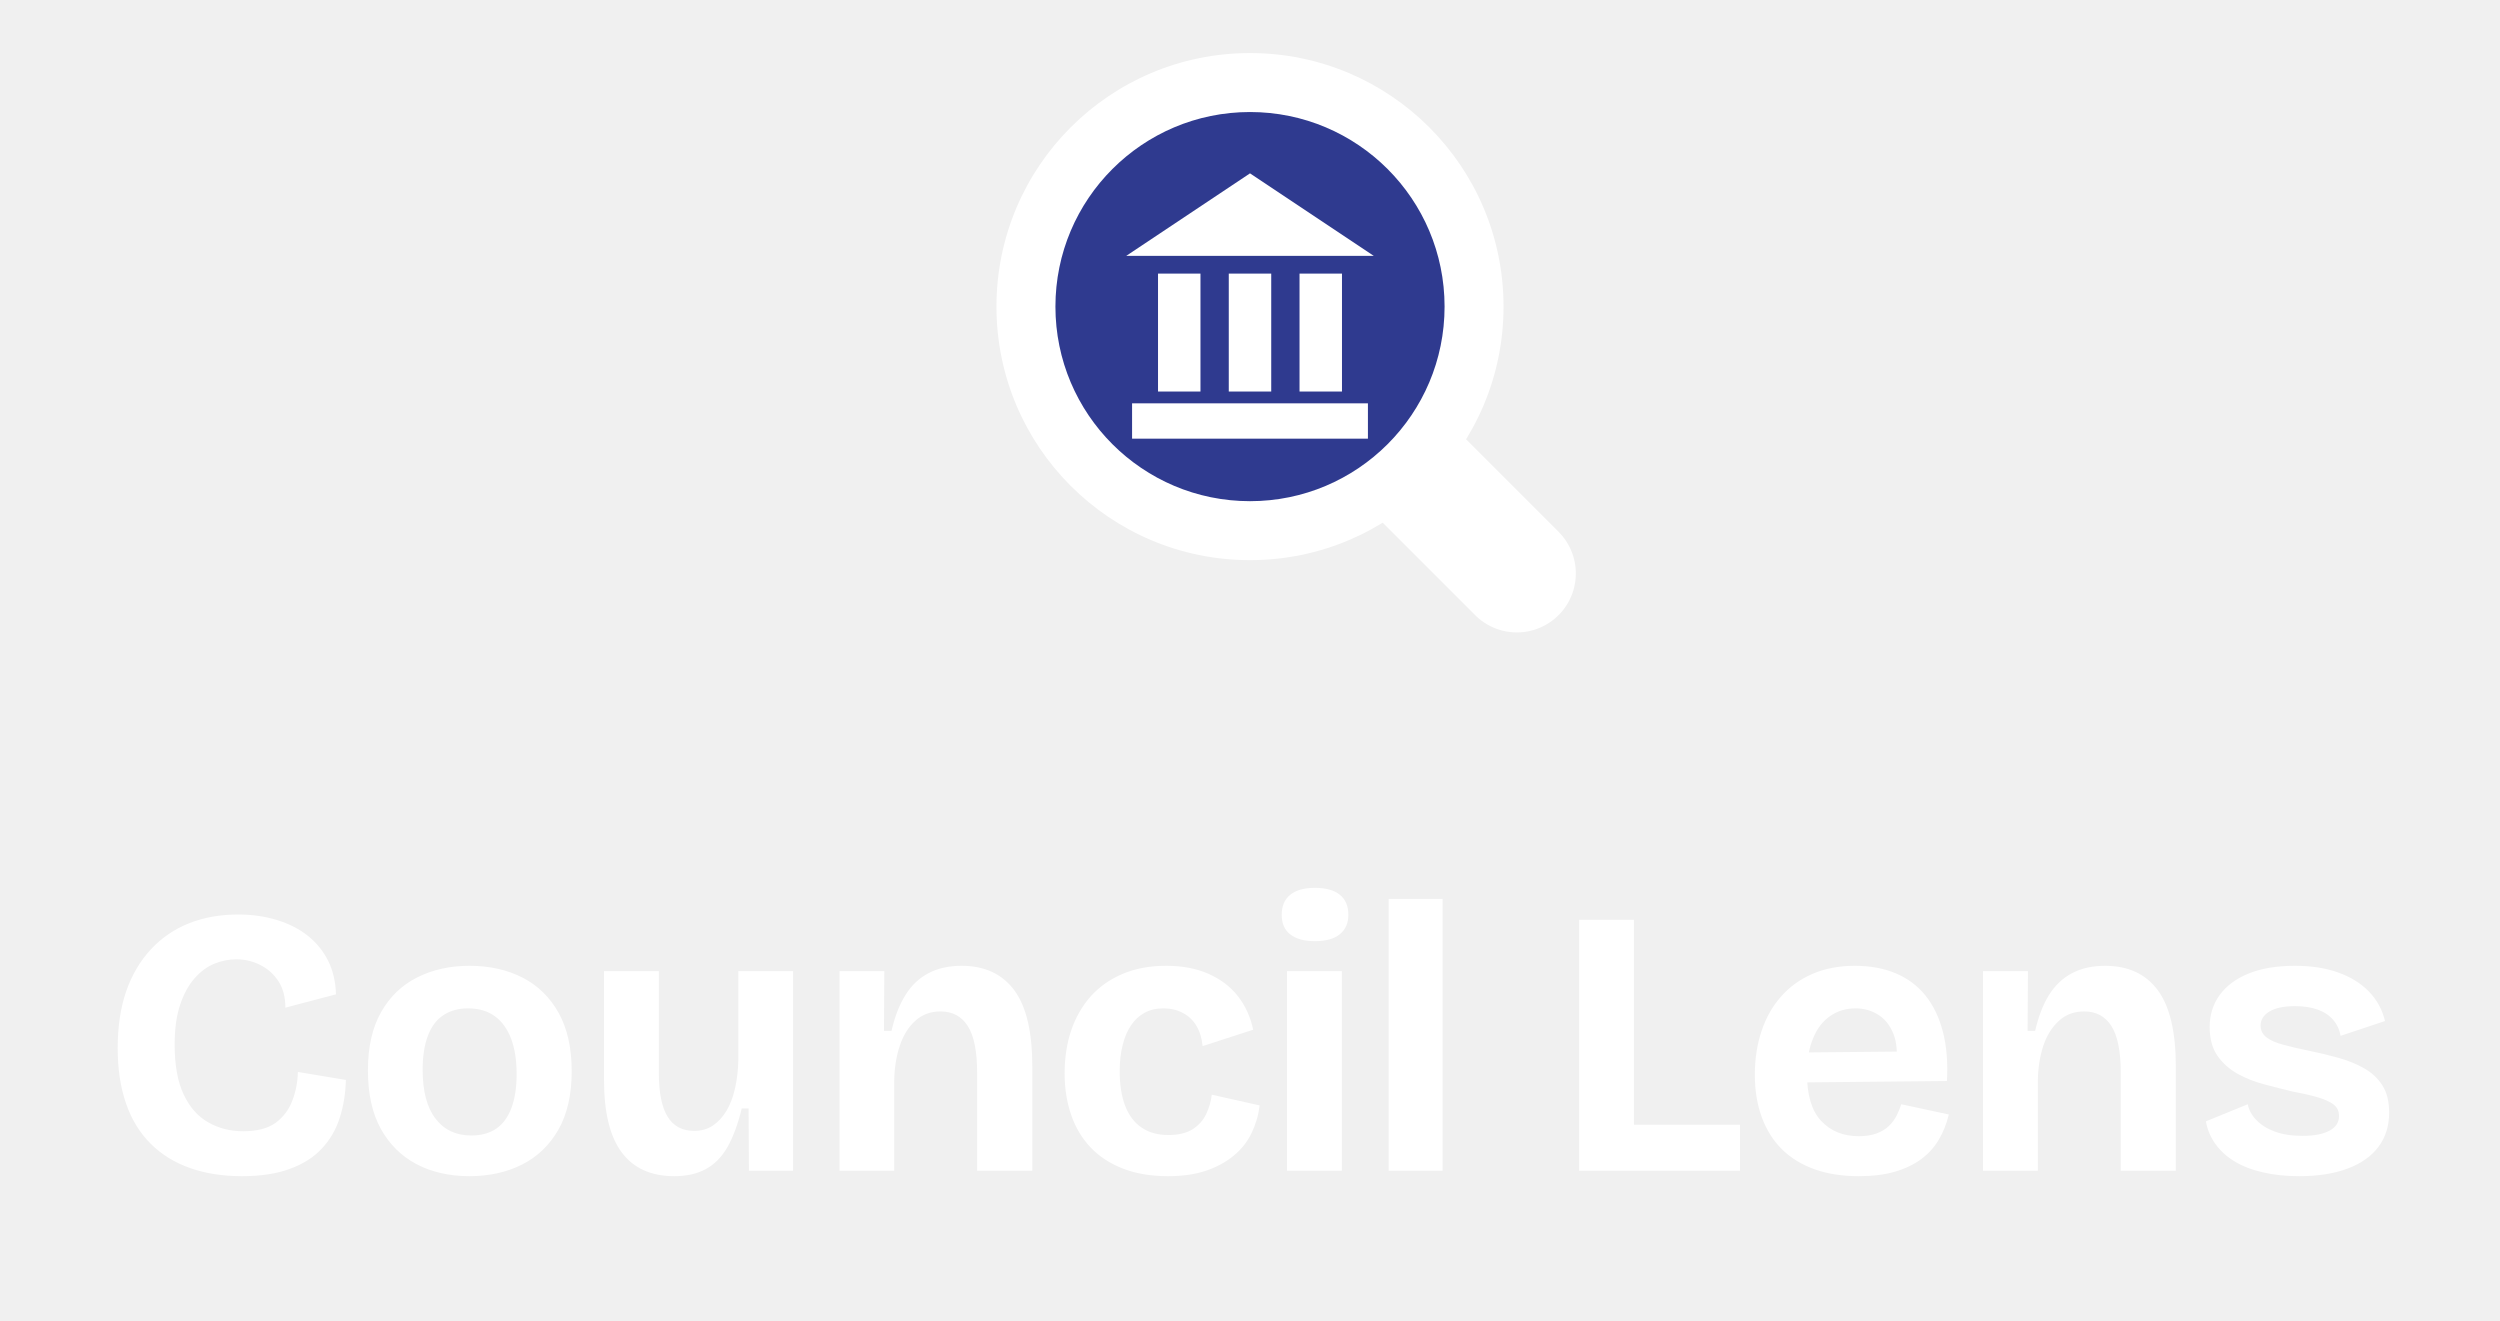
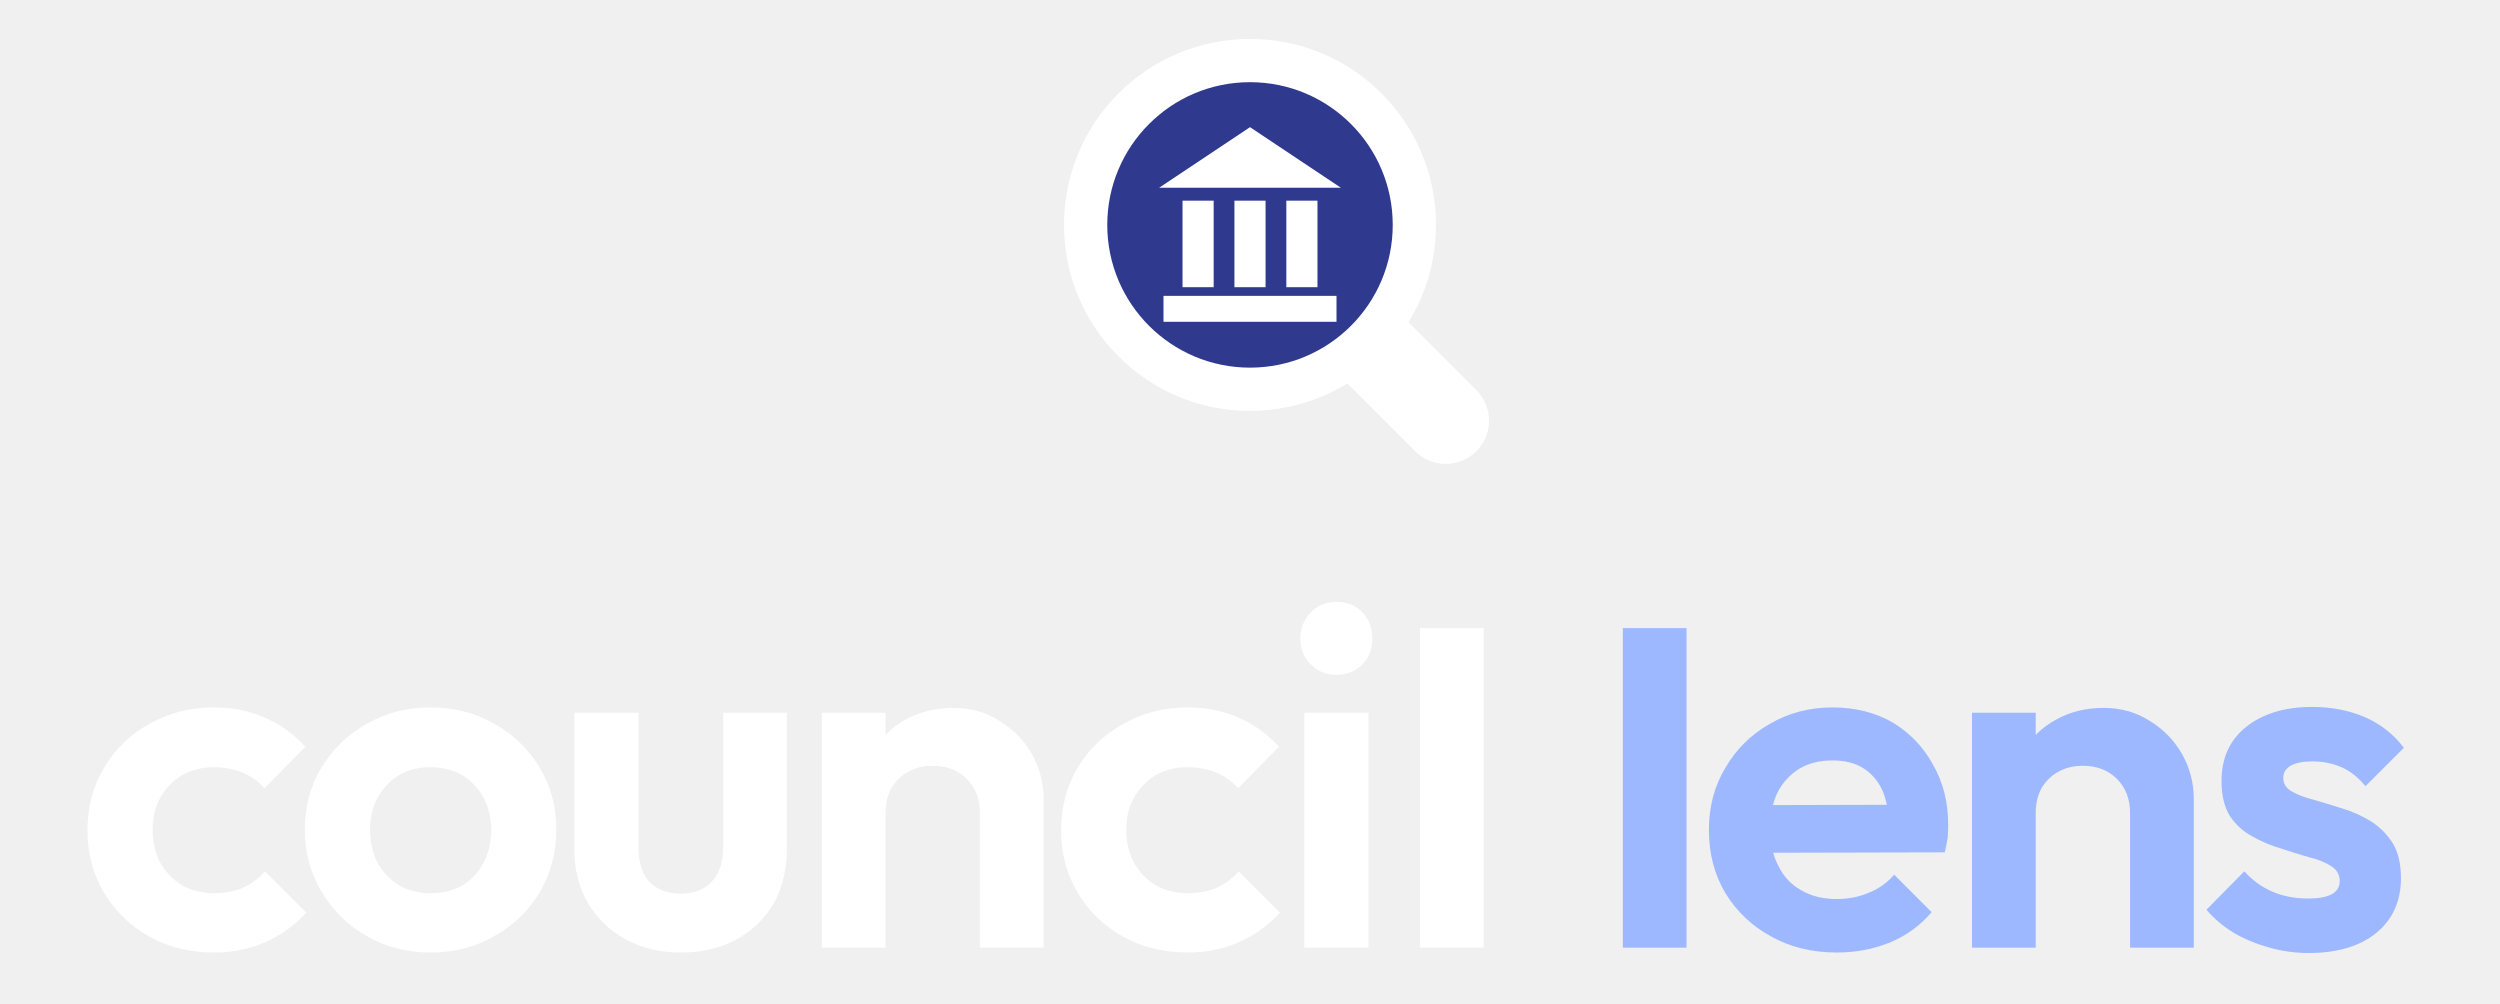
- <svg xmlns="http://www.w3.org/2000/svg" viewBox="0 0 212 112" width="212" height="112" role="img" aria-label="Council Lens">
-   <g transform="translate(80.00 0)">
+ <svg xmlns="http://www.w3.org/2000/svg" viewBox="0 0 289 116" width="289" height="116" role="img" aria-label="Council Lens">
+   <g transform="translate(118.5 0)">
    <path d="M36.96 36.96L48.63 48.63" stroke="#FFFFFF" stroke-width="10" stroke-linecap="round" />
    <circle cx="26" cy="26" r="21.5" fill="#FFFFFF" />
    <circle cx="26" cy="26" r="16.5" fill="#2F3A8F" />
    <path fill="#FFFFFF" transform="translate(0 2.2)" d="M26 12.5 36.5 19.5H15.5zM18.2 21h3.6v10h-3.6zM24.2 21h3.6v10h-3.6zM30.2 21h3.6v10h-3.6zM16 32h20v3H16z" />
  </g>
-   <path fill="#FFFFFF" d="M20.52 99.74L20.52 99.74Q18.04 99.74 16.09 99.04Q14.14 98.35 12.77 96.98Q11.39 95.61 10.69 93.58Q9.98 91.55 9.98 88.87L9.98 88.87Q9.98 86.16 10.70 84.06Q11.43 81.97 12.80 80.50Q14.17 79.03 16.04 78.29Q17.91 77.55 20.20 77.55L20.20 77.55Q21.97 77.55 23.49 78.02Q25.00 78.48 26.10 79.35Q27.20 80.23 27.83 81.48Q28.45 82.74 28.49 84.32L28.49 84.32L24.20 85.45Q24.20 84.10 23.60 83.19Q23.00 82.29 22.05 81.82Q21.10 81.35 20.04 81.35L20.04 81.35Q19.10 81.35 18.18 81.72Q17.26 82.10 16.51 82.95Q15.75 83.80 15.28 85.19Q14.81 86.58 14.81 88.58L14.81 88.58Q14.81 91.19 15.57 92.80Q16.33 94.42 17.65 95.17Q18.97 95.93 20.62 95.93L20.62 95.93Q22.39 95.93 23.38 95.21Q24.36 94.48 24.79 93.33Q25.23 92.19 25.26 90.90L25.26 90.90L29.33 91.58Q29.29 93.29 28.81 94.79Q28.33 96.29 27.29 97.40Q26.26 98.51 24.58 99.12Q22.91 99.74 20.52 99.74ZM39.81 99.74L39.81 99.74Q37.26 99.74 35.32 98.72Q33.39 97.70 32.29 95.72Q31.20 93.74 31.20 90.77L31.20 90.77Q31.20 87.80 32.31 85.84Q33.42 83.87 35.37 82.89Q37.32 81.90 39.81 81.90L39.81 81.90Q42.35 81.90 44.31 82.90Q46.26 83.90 47.37 85.89Q48.48 87.87 48.48 90.84L48.48 90.84Q48.48 93.83 47.34 95.82Q46.19 97.80 44.24 98.77Q42.29 99.74 39.81 99.74ZM39.97 96.29L39.97 96.29Q41.23 96.29 42.08 95.71Q42.94 95.12 43.37 93.95Q43.81 92.77 43.81 91.09L43.81 91.09Q43.81 89.32 43.34 88.08Q42.87 86.84 41.97 86.18Q41.06 85.51 39.68 85.51L39.68 85.51Q38.48 85.51 37.61 86.08Q36.74 86.64 36.29 87.82Q35.84 89.00 35.84 90.71L35.84 90.71Q35.84 93.45 36.94 94.87Q38.03 96.29 39.97 96.29ZM57.19 99.74L57.19 99.74Q54.22 99.74 52.72 97.72Q51.22 95.71 51.22 91.58L51.22 91.58L51.22 82.35L55.87 82.35L55.87 91.00Q55.87 93.48 56.61 94.69Q57.35 95.90 58.87 95.90L58.87 95.90Q59.77 95.90 60.45 95.45Q61.12 95.00 61.61 94.19Q62.09 93.38 62.33 92.29Q62.58 91.19 62.61 89.93L62.61 89.93L62.61 82.35L67.25 82.35L67.25 92.38L67.25 99.28L63.51 99.28L63.48 94.00L62.90 94.00Q62.41 96.00 61.69 97.27Q60.96 98.54 59.85 99.14Q58.74 99.74 57.19 99.74ZM75.83 99.28L71.19 99.28L71.19 89.03L71.19 82.35L74.99 82.35L74.96 87.42L75.60 87.42Q76.02 85.58 76.80 84.35Q77.57 83.13 78.75 82.52Q79.93 81.90 81.54 81.90L81.54 81.90Q84.47 81.90 86.01 83.97Q87.54 86.03 87.54 90.45L87.54 90.45L87.54 99.28L82.86 99.28L82.86 90.96Q82.86 88.26 82.07 87.01Q81.28 85.77 79.76 85.77L79.76 85.77Q78.47 85.77 77.60 86.58Q76.73 87.38 76.30 88.69Q75.86 90.00 75.83 91.61L75.83 91.61L75.83 99.28ZM99.05 99.74L99.05 99.74Q96.86 99.74 95.21 99.09Q93.57 98.45 92.47 97.29Q91.37 96.12 90.83 94.53Q90.28 92.93 90.28 91.03L90.28 91.03Q90.28 89.03 90.84 87.37Q91.41 85.71 92.50 84.48Q93.60 83.26 95.21 82.58Q96.82 81.90 98.89 81.90L98.89 81.90Q100.95 81.90 102.48 82.58Q104.02 83.26 104.97 84.47Q105.92 85.68 106.27 87.32L106.27 87.32L101.98 88.71Q101.89 87.71 101.45 86.98Q101.02 86.26 100.29 85.89Q99.57 85.51 98.66 85.51L98.66 85.51Q97.73 85.51 97.05 85.89Q96.37 86.26 95.91 86.95Q95.44 87.64 95.20 88.63Q94.95 89.61 94.95 90.84L94.95 90.84Q94.95 92.58 95.42 93.79Q95.89 95.00 96.81 95.62Q97.73 96.25 99.08 96.25L99.08 96.25Q100.37 96.25 101.15 95.75Q101.92 95.25 102.29 94.46Q102.66 93.67 102.76 92.83L102.76 92.83L106.82 93.74Q106.66 95.00 106.13 96.09Q105.60 97.19 104.63 97.99Q103.66 98.80 102.29 99.27Q100.92 99.74 99.05 99.74ZM113.79 99.28L109.14 99.28L109.14 82.35L113.79 82.35L113.79 99.28ZM111.50 79.81L111.50 79.81Q110.14 79.81 109.42 79.24Q108.69 78.68 108.69 77.58L108.69 77.58Q108.69 76.45 109.42 75.87Q110.14 75.29 111.50 75.29L111.50 75.29Q112.89 75.29 113.61 75.87Q114.34 76.45 114.34 77.58L114.34 77.58Q114.34 78.64 113.61 79.23Q112.89 79.81 111.50 79.81ZM122.33 99.28L117.76 99.28L117.76 76.23L122.33 76.23L122.33 99.28Z" />
-   <path fill="#FFFFFF" d="M138.56 99.28L133.91 99.28L133.91 78L138.56 78L138.56 99.28ZM147.55 99.28L134.88 99.28L134.88 95.38L147.55 95.38L147.55 99.28ZM157.62 99.74L157.62 99.74Q155.52 99.74 153.89 99.16Q152.26 98.58 151.13 97.48Q150.01 96.38 149.41 94.77Q148.81 93.16 148.81 91.13L148.81 91.13Q148.81 89.13 149.38 87.43Q149.94 85.74 151.04 84.50Q152.13 83.26 153.71 82.58Q155.29 81.90 157.29 81.90L157.29 81.90Q159.23 81.90 160.74 82.53Q162.26 83.16 163.28 84.42Q164.29 85.68 164.76 87.50Q165.23 89.32 165.10 91.67L165.10 91.67L151.81 91.80L151.81 89.26L162.42 89.16L160.78 90.45Q161.00 88.74 160.55 87.64Q160.10 86.55 159.24 86.03Q158.39 85.51 157.36 85.51L157.36 85.51Q156.13 85.51 155.20 86.16Q154.26 86.80 153.75 88.05Q153.23 89.29 153.23 91.03L153.23 91.03Q153.23 93.77 154.44 95.06Q155.65 96.35 157.62 96.35L157.62 96.35Q158.52 96.35 159.15 96.11Q159.78 95.87 160.18 95.48Q160.58 95.09 160.83 94.61Q161.07 94.13 161.23 93.64L161.23 93.64L165.26 94.51Q164.97 95.71 164.40 96.66Q163.84 97.61 162.91 98.30Q161.97 98.99 160.66 99.37Q159.36 99.74 157.62 99.74ZM172.81 99.28L168.16 99.28L168.16 89.03L168.16 82.35L171.97 82.35L171.94 87.42L172.58 87.42Q173.00 85.58 173.77 84.35Q174.55 83.13 175.72 82.52Q176.90 81.90 178.51 81.90L178.51 81.90Q181.45 81.90 182.98 83.97Q184.51 86.03 184.51 90.45L184.51 90.45L184.51 99.28L179.84 99.28L179.84 90.96Q179.84 88.26 179.05 87.01Q178.26 85.77 176.74 85.77L176.74 85.77Q175.45 85.77 174.58 86.58Q173.71 87.38 173.27 88.69Q172.84 90.00 172.81 91.61L172.81 91.61L172.81 99.28ZM194.96 99.74L194.96 99.74Q193.25 99.74 191.87 99.41Q190.48 99.09 189.48 98.48Q188.48 97.87 187.87 97.01Q187.25 96.16 187.06 95.09L187.06 95.09L190.61 93.64Q190.74 94.35 191.32 94.96Q191.90 95.58 192.88 95.95Q193.87 96.32 195.25 96.32L195.25 96.32Q196.74 96.32 197.54 95.88Q198.35 95.45 198.35 94.64L198.35 94.64Q198.35 94.03 197.90 93.67Q197.44 93.32 196.57 93.06Q195.70 92.80 194.48 92.58L194.48 92.58Q193.28 92.29 192.04 91.96Q190.80 91.64 189.75 91.06Q188.71 90.48 188.04 89.53Q187.38 88.58 187.38 87.09L187.38 87.09Q187.38 85.55 188.22 84.39Q189.06 83.22 190.67 82.56Q192.28 81.90 194.61 81.90L194.61 81.90Q196.70 81.90 198.28 82.47Q199.86 83.03 200.88 84.08Q201.90 85.13 202.25 86.58L202.25 86.58L198.48 87.84Q198.35 87.06 197.85 86.48Q197.35 85.90 196.53 85.61Q195.70 85.32 194.61 85.32L194.61 85.32Q193.22 85.32 192.46 85.77Q191.70 86.22 191.70 86.97L191.70 86.97Q191.70 87.58 192.20 87.97Q192.70 88.35 193.61 88.59Q194.51 88.84 195.74 89.09L195.74 89.09Q197.03 89.35 198.25 89.69Q199.48 90.03 200.46 90.58Q201.44 91.13 202.02 92.03Q202.60 92.93 202.60 94.35L202.60 94.35Q202.60 96.03 201.70 97.24Q200.80 98.45 199.09 99.09Q197.38 99.74 194.96 99.74Z" />
+   <g transform="translate(8.65 109.55) scale(0.5622)">
+     <path fill="#FFFFFF" d="M28.6 1L28.6 1Q21.2 1 15.3 -2.3Q9.4 -5.6 6 -11.3Q2.6 -17 2.6 -24.1L2.6 -24.1Q2.6 -31.3 6 -37Q9.4 -42.7 15.3 -46Q21.3 -49.4 28.6 -49.4L28.6 -49.4Q34.3 -49.4 39.1 -47.3Q43.9 -45.2 47.4 -41.3L47.4 -41.3L39 -32.8Q37.1 -34.9 34.5 -36Q31.8 -37.1 28.6 -37.1L28.6 -37.1Q25 -37.1 22.1 -35.5Q19.3 -33.8 17.6 -30.9Q16 -28.1 16 -24.2L16 -24.2Q16 -20.4 17.6 -17.4Q19.3 -14.5 22.1 -12.8Q25 -11.2 28.6 -11.2L28.6 -11.2Q31.9 -11.2 34.5 -12.3Q37.2 -13.5 39.1 -15.7L39.1 -15.7L47.6 -7.2Q43.9 -3.2 39.1 -1.1Q34.3 1 28.6 1ZM73.2 1L73.2 1Q65.9 1 60 -2.4Q54.2 -5.7 50.8 -11.4Q47.3 -17.2 47.3 -24.3L47.3 -24.3Q47.3 -31.4 50.7 -37Q54.1 -42.7 60 -46Q65.9 -49.4 73.1 -49.4L73.1 -49.4Q80.5 -49.4 86.3 -46Q92.2 -42.7 95.6 -37Q99 -31.4 99 -24.3L99 -24.3Q99 -17.2 95.6 -11.4Q92.2 -5.7 86.3 -2.4Q80.5 1 73.2 1ZM73.1 -11.2L73.1 -11.2Q76.8 -11.2 79.7 -12.8Q82.5 -14.5 84 -17.4Q85.6 -20.4 85.6 -24.2L85.6 -24.2Q85.6 -28 84 -30.9Q82.4 -33.8 79.6 -35.5Q76.8 -37.1 73.1 -37.1L73.1 -37.1Q69.5 -37.1 66.7 -35.5Q63.9 -33.8 62.3 -30.9Q60.7 -28 60.7 -24.2L60.7 -24.2Q60.7 -20.4 62.3 -17.4Q63.9 -14.5 66.7 -12.8Q69.5 -11.2 73.1 -11.2ZM124.6 1L124.6 1Q118.2 1 113.3 -1.7Q108.3 -4.4 105.5 -9.2Q102.7 -14 102.7 -20.3L102.7 -20.3L102.7 -48.3L115.9 -48.3L115.9 -20.6Q115.9 -17.6 116.9 -15.4Q117.9 -13.3 119.9 -12.2Q121.9 -11.1 124.6 -11.1L124.6 -11.1Q128.7 -11.1 131 -13.6Q133.3 -16.1 133.3 -20.6L133.3 -20.6L133.3 -48.3L146.4 -48.3L146.4 -20.3Q146.4 -13.9 143.7 -9.1Q140.9 -4.3 135.9 -1.6Q131 1 124.6 1ZM199.2 0L186.1 0L186.1 -27.7Q186.1 -32 183.4 -34.7Q180.7 -37.4 176.4 -37.4L176.4 -37.4Q173.6 -37.4 171.4 -36.2Q169.2 -35 167.9 -32.8Q166.7 -30.6 166.7 -27.7L166.7 -27.7L161.6 -30.3Q161.6 -36 164.1 -40.3Q166.5 -44.5 170.8 -46.9Q175.2 -49.3 180.7 -49.3L180.7 -49.3Q186 -49.3 190.2 -46.6Q194.4 -44 196.8 -39.8Q199.2 -35.5 199.2 -30.6L199.2 -30.6L199.2 0ZM166.7 0L153.6 0L153.6 -48.3L166.7 -48.3L166.7 0ZM228.8 1L228.8 1Q221.4 1 215.5 -2.3Q209.6 -5.6 206.2 -11.3Q202.8 -17 202.8 -24.1L202.8 -24.1Q202.8 -31.3 206.2 -37Q209.6 -42.7 215.6 -46Q221.5 -49.4 228.8 -49.4L228.8 -49.4Q234.5 -49.4 239.3 -47.3Q244.1 -45.2 247.6 -41.3L247.6 -41.3L239.2 -32.8Q237.3 -34.9 234.7 -36Q232 -37.1 228.8 -37.1L228.8 -37.1Q225.2 -37.1 222.3 -35.5Q219.5 -33.8 217.8 -30.9Q216.2 -28.1 216.2 -24.2L216.2 -24.2Q216.2 -20.4 217.8 -17.4Q219.5 -14.5 222.3 -12.8Q225.2 -11.2 228.8 -11.2L228.8 -11.2Q232.1 -11.2 234.8 -12.3Q237.4 -13.5 239.3 -15.7L239.3 -15.7L247.8 -7.2Q244.1 -3.2 239.3 -1.1Q234.5 1 228.8 1ZM266 0L252.8 0L252.8 -48.3L266 -48.3L266 0ZM259.4 -56.1L259.4 -56.1Q256.2 -56.1 254.1 -58.3Q252 -60.4 252 -63.6L252 -63.6Q252 -66.7 254.1 -68.9Q256.2 -71.1 259.4 -71.1L259.4 -71.1Q262.7 -71.1 264.8 -68.9Q266.8 -66.7 266.8 -63.6L266.8 -63.6Q266.8 -60.4 264.8 -58.3Q262.7 -56.1 259.4 -56.1ZM289.7 0L276.6 0L276.6 -65.7L289.7 -65.7L289.7 0Z" />
+     <path fill="#9DB8FF" d="M331.4 0L318.3 0L318.3 -65.7L331.4 -65.7L331.4 0ZM362.3 1L362.3 1Q354.7 1 348.8 -2.3Q342.9 -5.5 339.4 -11.2Q336 -16.9 336 -24.2L336 -24.2Q336 -31.4 339.4 -37Q342.7 -42.7 348.5 -46Q354.3 -49.4 361.4 -49.4L361.4 -49.4Q368.4 -49.4 373.8 -46.3Q379.1 -43.1 382.1 -37.6Q385.2 -32.2 385.2 -25.3L385.2 -25.3Q385.2 -24 385.1 -22.6Q384.9 -21.3 384.5 -19.6L384.5 -19.6L343.9 -19.5L343.9 -29.3L378.4 -29.4L373.1 -25.3Q372.9 -29.6 371.6 -32.5Q370.2 -35.4 367.6 -37Q365.1 -38.5 361.4 -38.5L361.4 -38.5Q357.5 -38.5 354.6 -36.8Q351.7 -35 350.1 -31.9Q348.6 -28.7 348.6 -24.4L348.6 -24.4Q348.6 -20 350.3 -16.8Q351.9 -13.5 355 -11.8Q358.1 -10 362.2 -10L362.2 -10Q365.9 -10 368.9 -11.3Q371.9 -12.5 374.1 -15L374.1 -15L381.8 -7.3Q378.3 -3.2 373.3 -1.1Q368.2 1 362.3 1ZM435.7 0L422.6 0L422.6 -27.7Q422.6 -32 419.9 -34.7Q417.2 -37.4 412.9 -37.4L412.9 -37.4Q410.1 -37.4 407.9 -36.2Q405.7 -35 404.4 -32.8Q403.2 -30.6 403.2 -27.7L403.2 -27.7L398.1 -30.3Q398.1 -36 400.6 -40.3Q403 -44.5 407.4 -46.9Q411.7 -49.3 417.2 -49.3L417.2 -49.3Q422.5 -49.3 426.7 -46.6Q430.9 -44 433.3 -39.8Q435.7 -35.5 435.7 -30.6L435.7 -30.6L435.7 0ZM403.2 0L390.1 0L390.1 -48.3L403.2 -48.3L403.2 0ZM459.3 1.1L459.3 1.1Q455.2 1.1 451.3 0Q447.3 -1.1 444 -3Q440.7 -5 438.3 -7.8L438.3 -7.8L446.1 -15.7Q448.6 -12.9 451.9 -11.5Q455.2 -10.1 459.2 -10.1L459.2 -10.1Q462.4 -10.1 464.1 -11Q465.7 -11.9 465.7 -13.7L465.7 -13.7Q465.7 -15.7 463.9 -16.8Q462.2 -17.9 459.4 -18.6Q456.6 -19.4 453.6 -20.4Q450.5 -21.3 447.7 -22.9Q444.9 -24.4 443.1 -27.1Q441.4 -29.9 441.4 -34.3L441.4 -34.3Q441.4 -38.9 443.6 -42.3Q445.9 -45.7 450.1 -47.6Q454.3 -49.5 460 -49.5L460 -49.5Q466 -49.5 470.9 -47.4Q475.7 -45.3 478.9 -41.1L478.9 -41.1L471 -33.2Q468.8 -35.9 466.1 -37.1Q463.3 -38.3 460.1 -38.3L460.1 -38.3Q457.2 -38.3 455.6 -37.4Q454.1 -36.5 454.1 -34.9L454.1 -34.9Q454.1 -33.1 455.9 -32.1Q457.6 -31.1 460.4 -30.4Q463.2 -29.6 466.3 -28.6Q469.3 -27.7 472.1 -26Q474.8 -24.3 476.6 -21.5Q478.3 -18.7 478.3 -14.3L478.3 -14.3Q478.3 -7.2 473.2 -3Q468.1 1.1 459.3 1.1Z" />
+   </g>
</svg>
